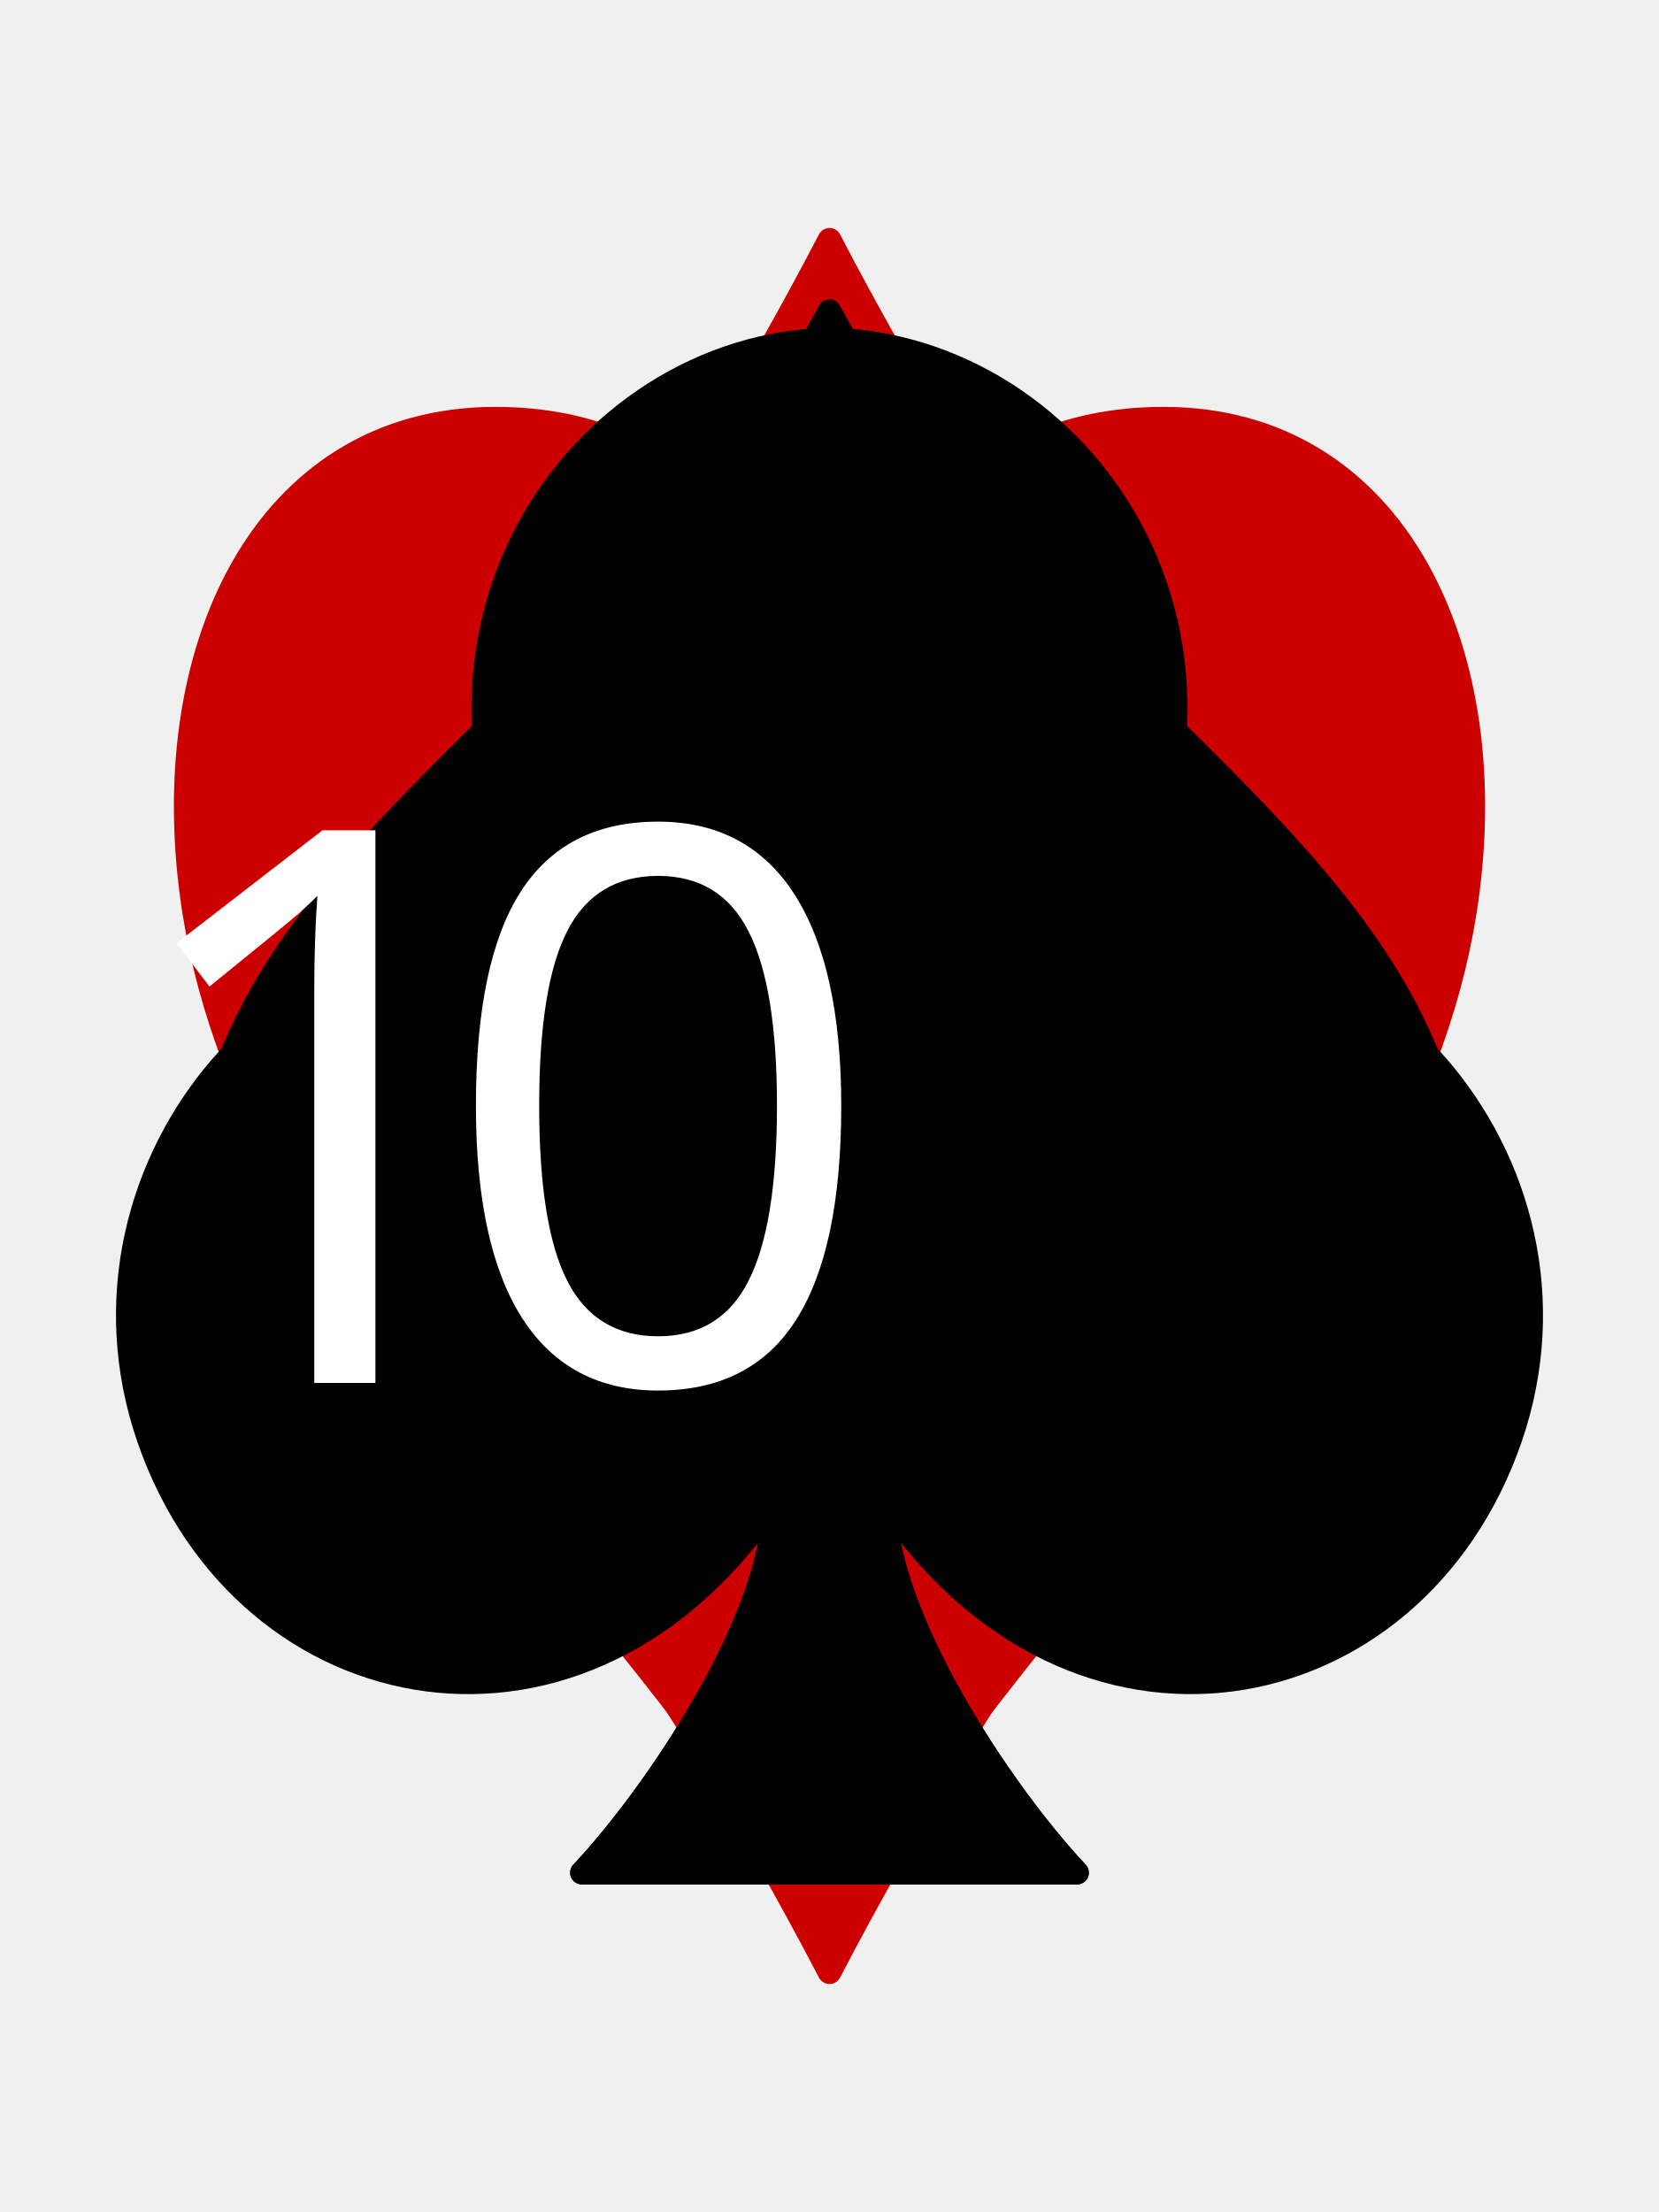
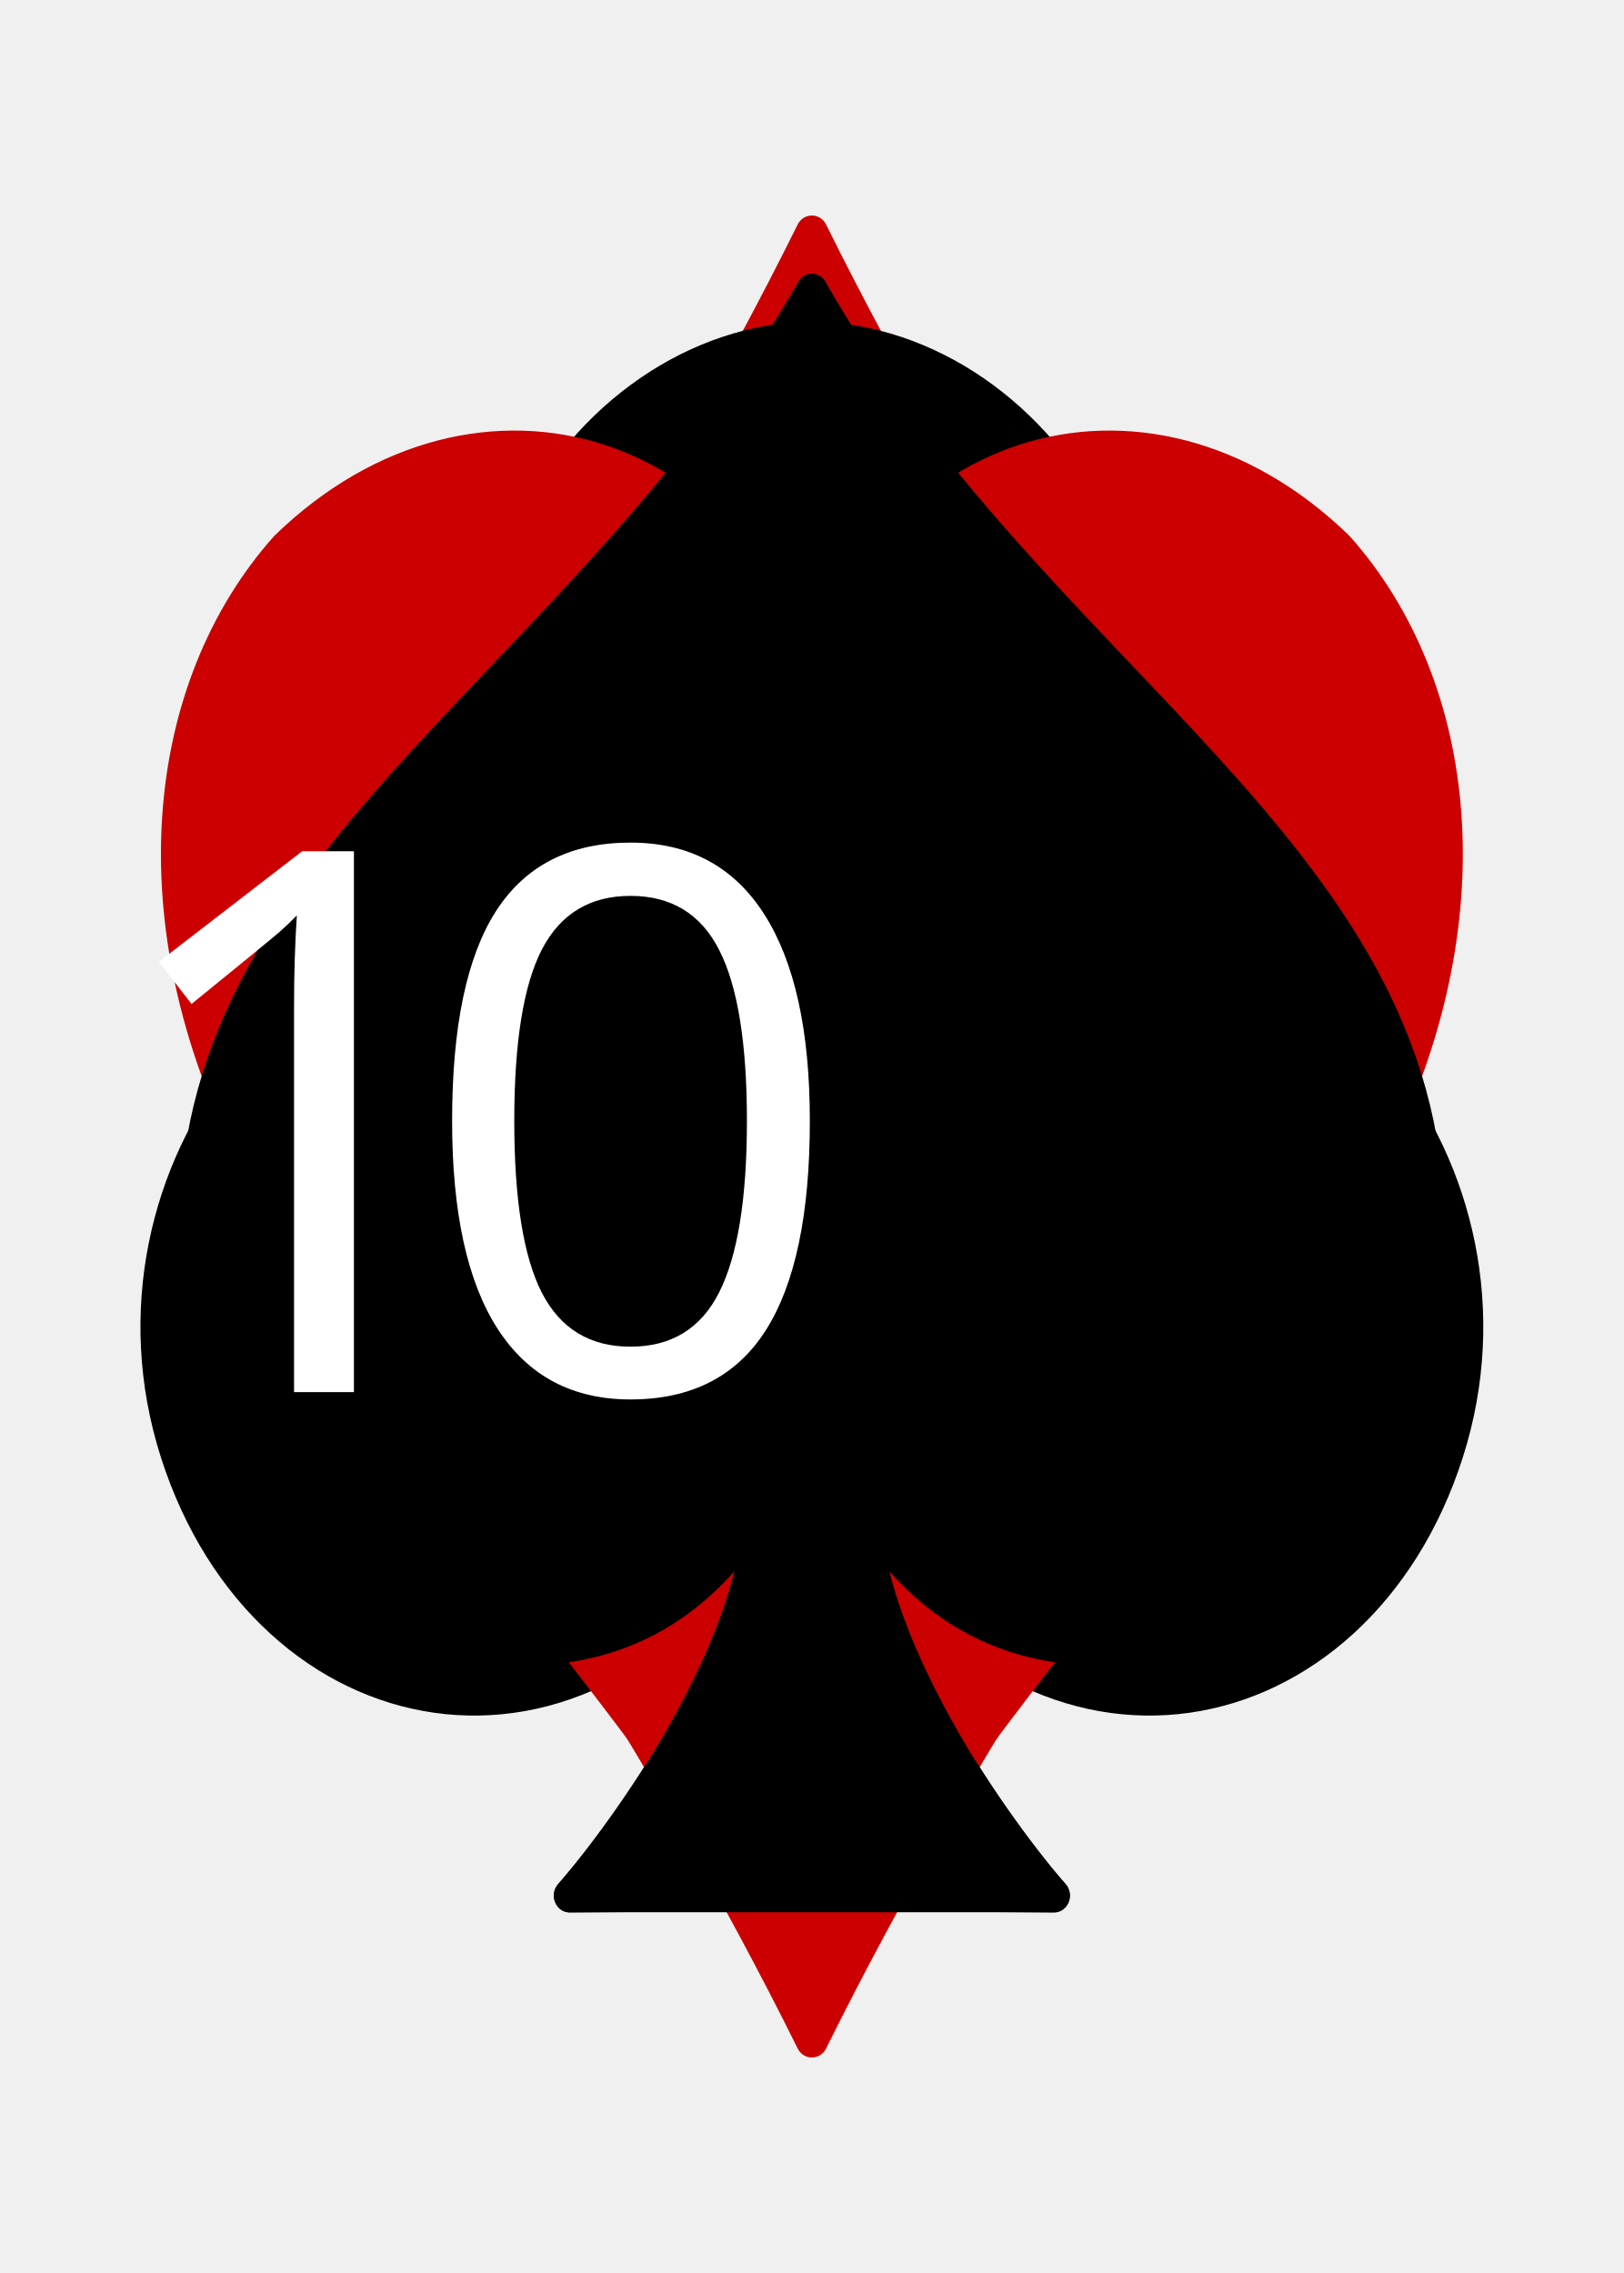
- <svg xmlns="http://www.w3.org/2000/svg" width="75mm" height="100mm" viewBox="0 0 75 100" version="1.1" id="deck">
+ <svg xmlns="http://www.w3.org/2000/svg" id="deck" version="1.1" viewBox="0 0 100 140" height="140mm" width="100mm">
  <defs id="defs15296">
    </defs>
  <g style="display:inline" id="layer">
-     <path style="display:inline;opacity:1;fill:#cc0000;fill-opacity:1;fill-rule:evenodd;stroke:#cc0000;stroke-width:1.019;stroke-linecap:round;stroke-linejoin:round;stroke-miterlimit:4;stroke-dasharray:none;stroke-dashoffset:0;stroke-opacity:1;paint-order:markers fill stroke" d="M 37.5,88.005 C 30.958,75.246 21.049,60.633 11.995,50 H 37.5 l 10e-7,10.296 L 37.5,50 h 25.505 C 53.951,60.633 44.042,75.246 37.5,88.005 Z m 0,-76.01 C 30.958,24.754 21.049,39.367 11.995,50 H 37.5 l 10e-7,-10.296 1e-6,10.296 h 25.505 C 53.951,39.367 44.042,24.754 37.5,11.995 Z" id="diamo" transform="matrix(1.045846,0,0,1.030615,-1.71923,-1.530733)" />
-     <path id="heart" d="M 37.5,87.506 C 29.898,73.249 11.625,59.57 8.781,42.29 6.875,30.708 11.915,20.401 22.387,20.393 c 9.157,-0.007 13.251,6.962 15.113,12.359 z m 8e-6,0 C 45.102,73.249 63.375,59.57 66.219,42.29 68.125,30.708 63.085,20.401 52.613,20.393 43.456,20.386 39.363,27.355 37.5,32.752 Z" style="display:inline;opacity:1;fill:#cc0000;fill-opacity:1;fill-rule:evenodd;stroke:#cc0000;stroke-width:1.047;stroke-linecap:round;stroke-linejoin:round;stroke-miterlimit:4;stroke-dasharray:none;stroke-dashoffset:0;stroke-opacity:1;paint-order:stroke markers fill" transform="matrix(1,0,0,1.021817,0,-1.908926)" />
-     <path style="display:inline;fill:#000000;fill-opacity:1;fill-rule:evenodd;stroke:#000000;stroke-width:1.058;stroke-linecap:round;stroke-linejoin:round;stroke-miterlimit:4;stroke-dasharray:none;stroke-dashoffset:0;stroke-opacity:1;paint-order:stroke markers fill" d="M 37.5,13.758 C 26.235,13.965 16.426,27.246 25.251,41.781 13.741,38.239 2.363,50.907 6.726,63.47 11.089,76.033 26.513,78.993 35,66.257 35.043,71.452 29.735,79.415 26.304,83.073 L 37.5,83.073 48.696,83.073 C 45.265,79.415 39.957,71.452 40,66.257 48.487,78.993 63.911,76.033 68.274,63.47 72.637,50.907 61.259,38.239 49.749,41.781 58.574,27.246 48.765,13.965 37.5,13.758 Z" id="clubs" transform="translate(0,1.5875)" />
-     <path style="fill:#000000;fill-opacity:1;fill-rule:evenodd;stroke:#000000;stroke-width:1.058;stroke-linecap:round;stroke-linejoin:round;stroke-miterlimit:4;paint-order:stroke markers fill" d="m 37.5,12.473 v -4e-6 C 27.864,30.462 9.102,37.23 9,53.548 8.93,64.569 16.132,72.25 24.09,72.234 c 5.411,-0.011 8.707,-2.681 10.91,-5.977 0.043,5.195 -5.265,13.159 -8.696,16.817 H 37.5 48.696 C 45.265,79.416 39.957,71.452 40,66.257 c 2.203,3.296 5.499,5.966 10.91,5.977 7.958,0.016 15.16,-7.665 15.091,-18.686 C 65.898,37.23 47.136,30.462 37.5,12.473 v 4e-6" id="spade" transform="translate(0,1.5875)" />
-     <text xml:space="preserve" style="font-size:35px;font-family:'Open Sans';text-align:center;letter-spacing:-5px;text-anchor:middle;fill:#ffffff" x="37.5" id="rank" y="62.518">
-       <tspan id="rankspan" x="35" y="62.518">10</tspan>
+     <path style="display:inline;opacity:1;fill:#cc0000;fill-opacity:1;fill-rule:evenodd;stroke:#cc0000;stroke-width:1.388;stroke-linecap:round;stroke-linejoin:round;stroke-miterlimit:4;stroke-dasharray:none;stroke-dashoffset:0;stroke-opacity:1;paint-order:markers fill stroke" d="M 37.5,88.005 C 30.958,75.246 21.049,60.633 11.995,50 21.049,39.367 30.958,24.754 37.5,11.995 44.042,24.754 53.951,39.367 63.005,50 53.951,60.633 44.042,75.246 37.5,88.005 Z m -2e-6,-38.005 2e-6,25.951 2e-6,-25.951 -2e-6,-25.951 z" id="diamo" transform="matrix(1.41567,0,0,1.465841,-3.087613,-3.292068)" />
+     <path style="display:inline;fill:#000000;fill-opacity:1;fill-rule:evenodd;stroke:#000000;stroke-width:1.509;stroke-linecap:round;stroke-linejoin:round;stroke-miterlimit:4;stroke-dasharray:none;stroke-dashoffset:0;stroke-opacity:1;paint-order:stroke markers fill" d="M 37.5,13.758 C 26.235,13.965 16.426,27.246 25.251,41.781 13.741,38.239 2.363,50.907 6.726,63.47 11.089,76.033 26.513,78.993 35,66.257 c 0.043,5.195 -5.79,13.344 -9.22,17.002 L 37.5,83.177 m 10e-7,-69.418 c 11.265,0.207 21.074,13.487 12.249,28.022 11.51,-3.541 22.888,9.126 18.525,21.689 -4.363,12.563 -19.787,15.523 -28.274,2.787 -0.043,5.195 5.79,13.344 9.22,17.002 l -11.721,-0.083" id="clubs" transform="matrix(1.273034,0,0,1.380156,2.261232,1.843389)" />
+     <path id="heart" d="M 37.5,87.506 C 31.273,75.827 17.886,64.537 11.684,51.337 6.194,41.275 7.402,31.238 13.159,25.212 c 8.995,-8.142 21.772,-4.346 24.341,7.54 2.569,-11.886 15.346,-15.682 24.341,-7.54 5.757,6.026 6.966,16.063 1.476,26.125 -6.202,13.2 -19.589,24.49 -25.816,36.169 z" style="display:inline;opacity:1;fill:#cc0000;fill-opacity:1;fill-rule:evenodd;stroke:#cc0000;stroke-width:1.448;stroke-linecap:round;stroke-linejoin:round;stroke-miterlimit:4;stroke-dasharray:none;stroke-dashoffset:0;stroke-opacity:1;paint-order:stroke markers fill" transform="matrix(1.332738,0,0,1.431078,0.02234273,-2.325436)" />
+     <path style="display:inline;fill:#000000;fill-opacity:1;fill-rule:evenodd;stroke:#000000;stroke-width:1.464;stroke-linecap:round;stroke-linejoin:round;stroke-miterlimit:4;stroke-dasharray:none;paint-order:stroke markers fill" d="M 37.5,12.473 C 27.222,29.648 9.102,37.23 9,53.548 8.93,64.569 16.132,72.25 24.09,72.234 c 5.411,-0.011 8.707,-2.681 10.91,-5.977 0.043,5.195 -5.265,13.159 -8.696,16.817 h 11.196 11.196 c -3.431,-3.658 -8.739,-11.622 -8.696,-16.817 2.203,3.296 5.499,5.966 10.91,5.977 7.958,0.016 15.16,-7.665 15.091,-18.686 C 65.898,37.23 47.778,29.648 37.5,12.473 Z" id="spade" transform="matrix(1.33272,0,0,1.400503,0.02301111,0.4096231)" />
+     <text xml:space="preserve" style="font-size:46.666px;font-family:'Open Sans';text-align:center;letter-spacing:-6.667px;text-anchor:middle;display:inline;fill:#ffffff;stroke:none" x="49.158" id="rank" y="85.742">
+       <tspan id="rankspan" x="45.824" y="85.742">10</tspan>
    </text>
  </g>
</svg>
